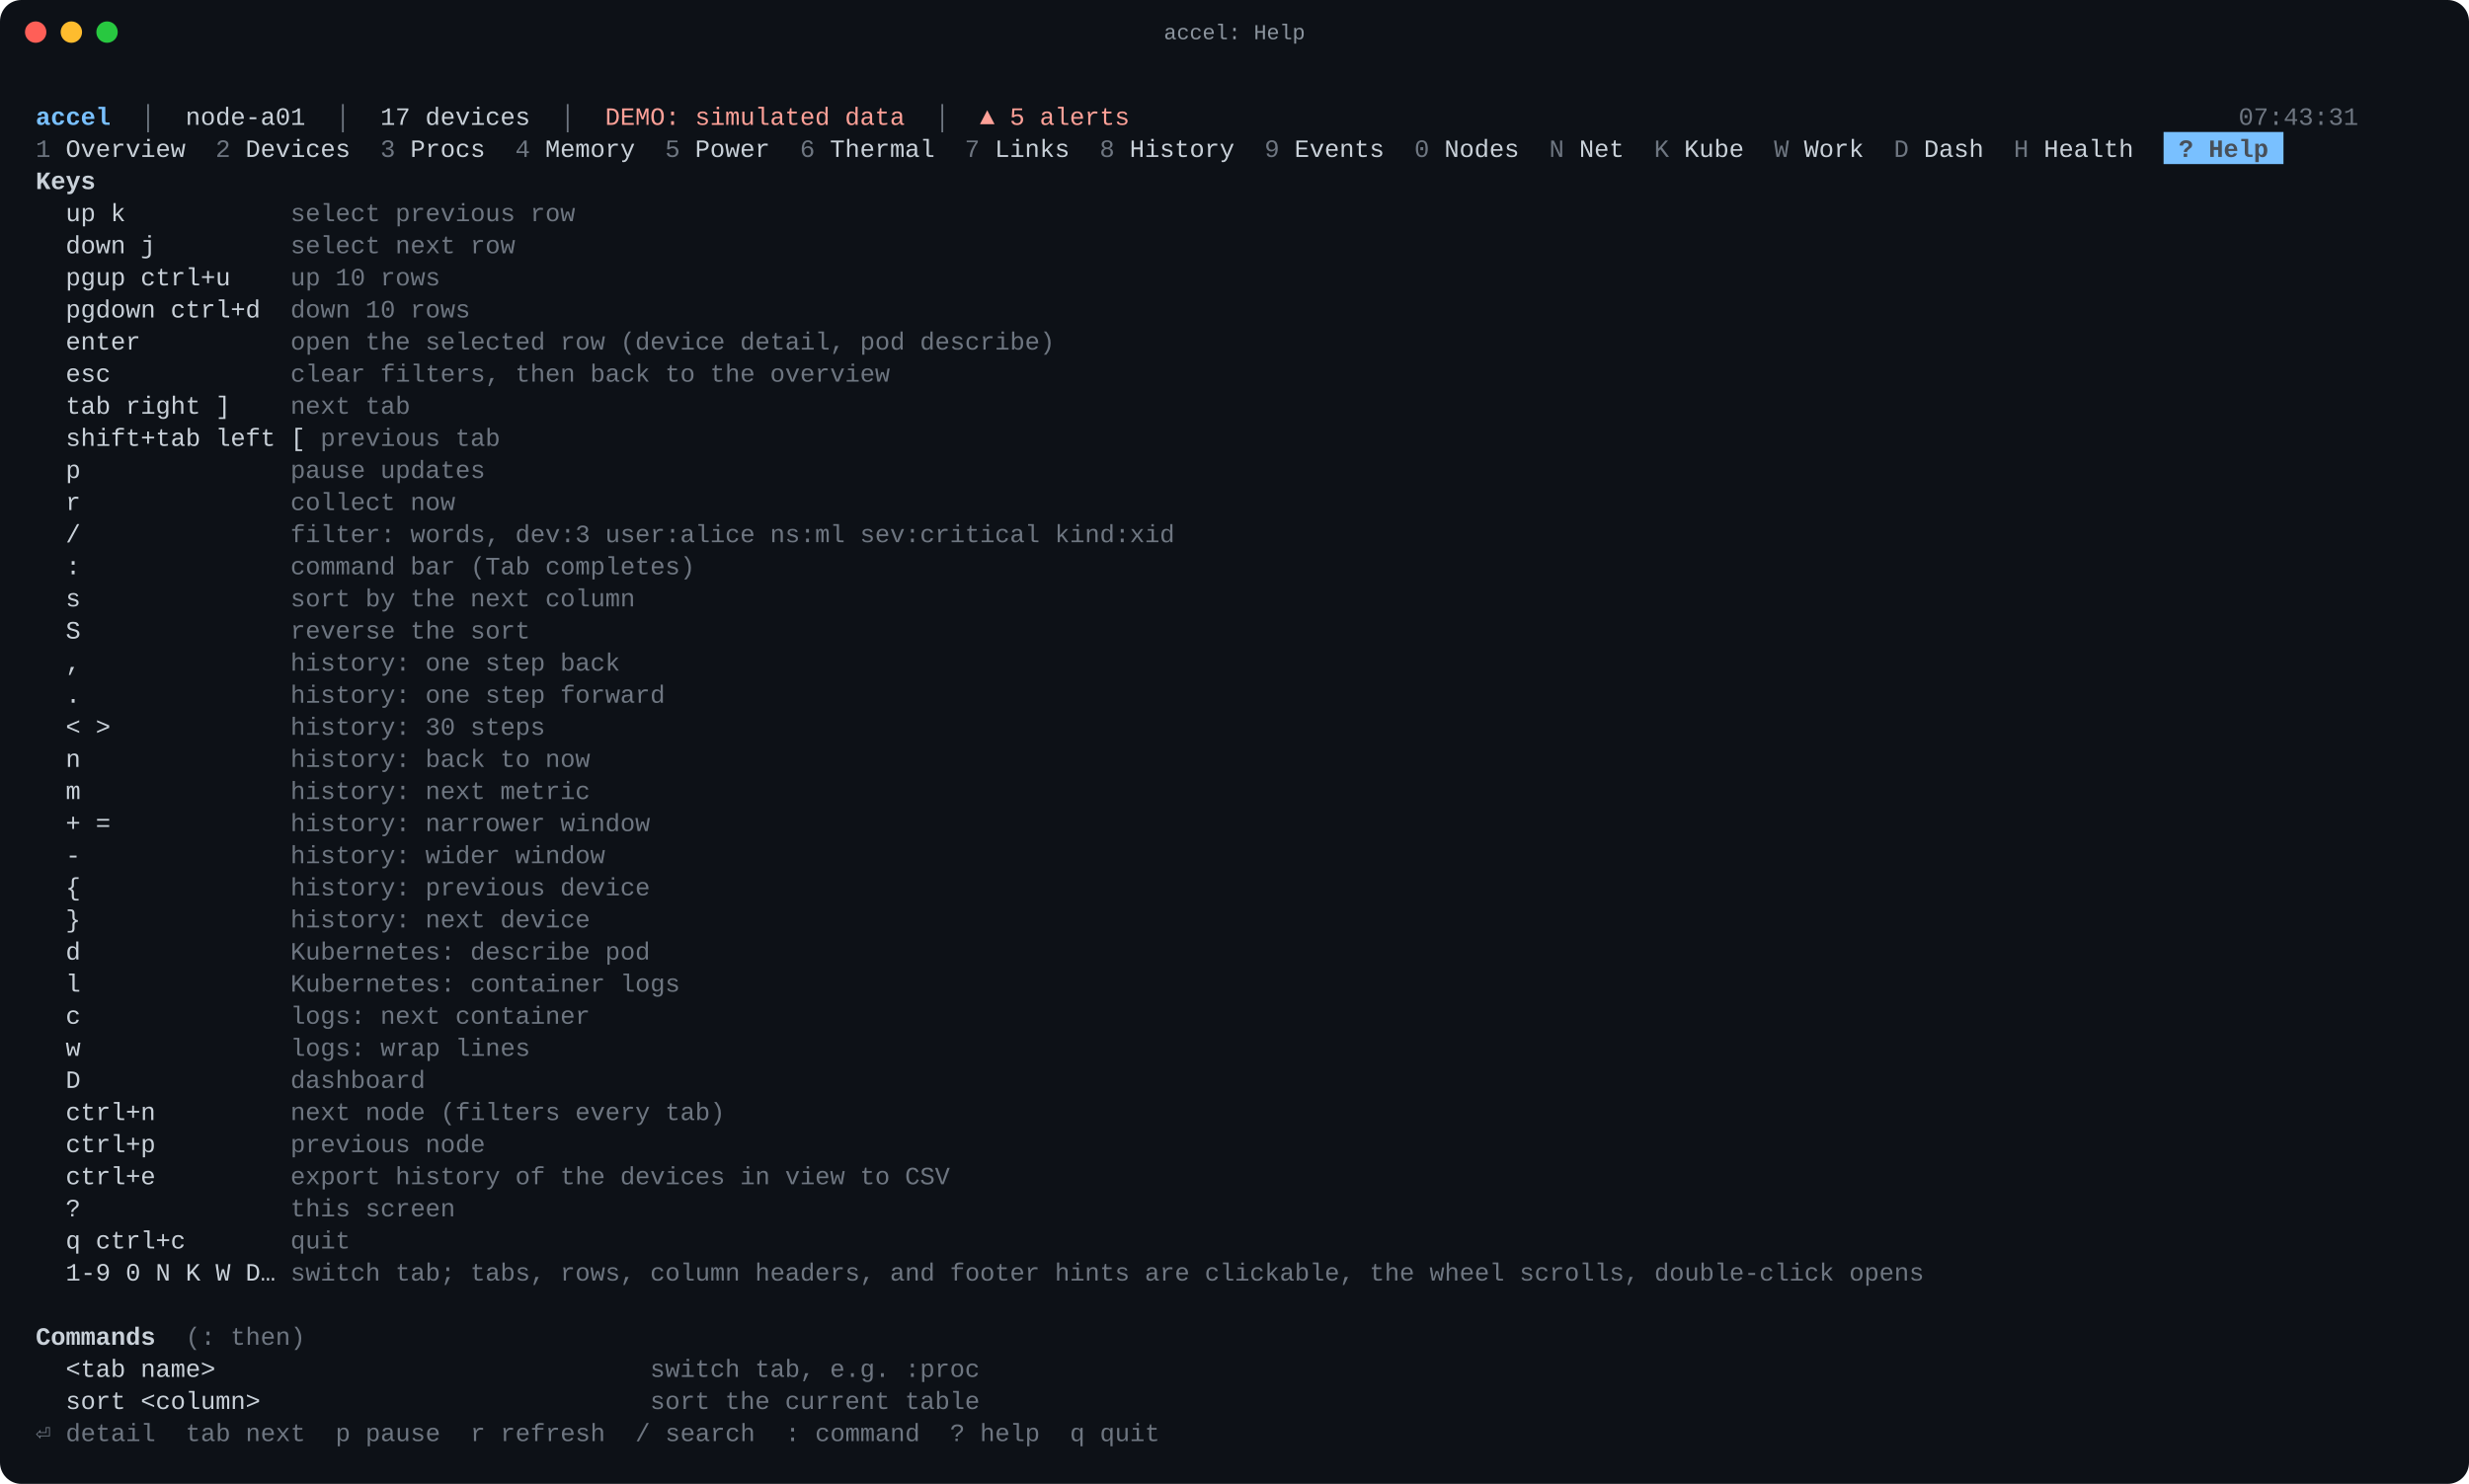
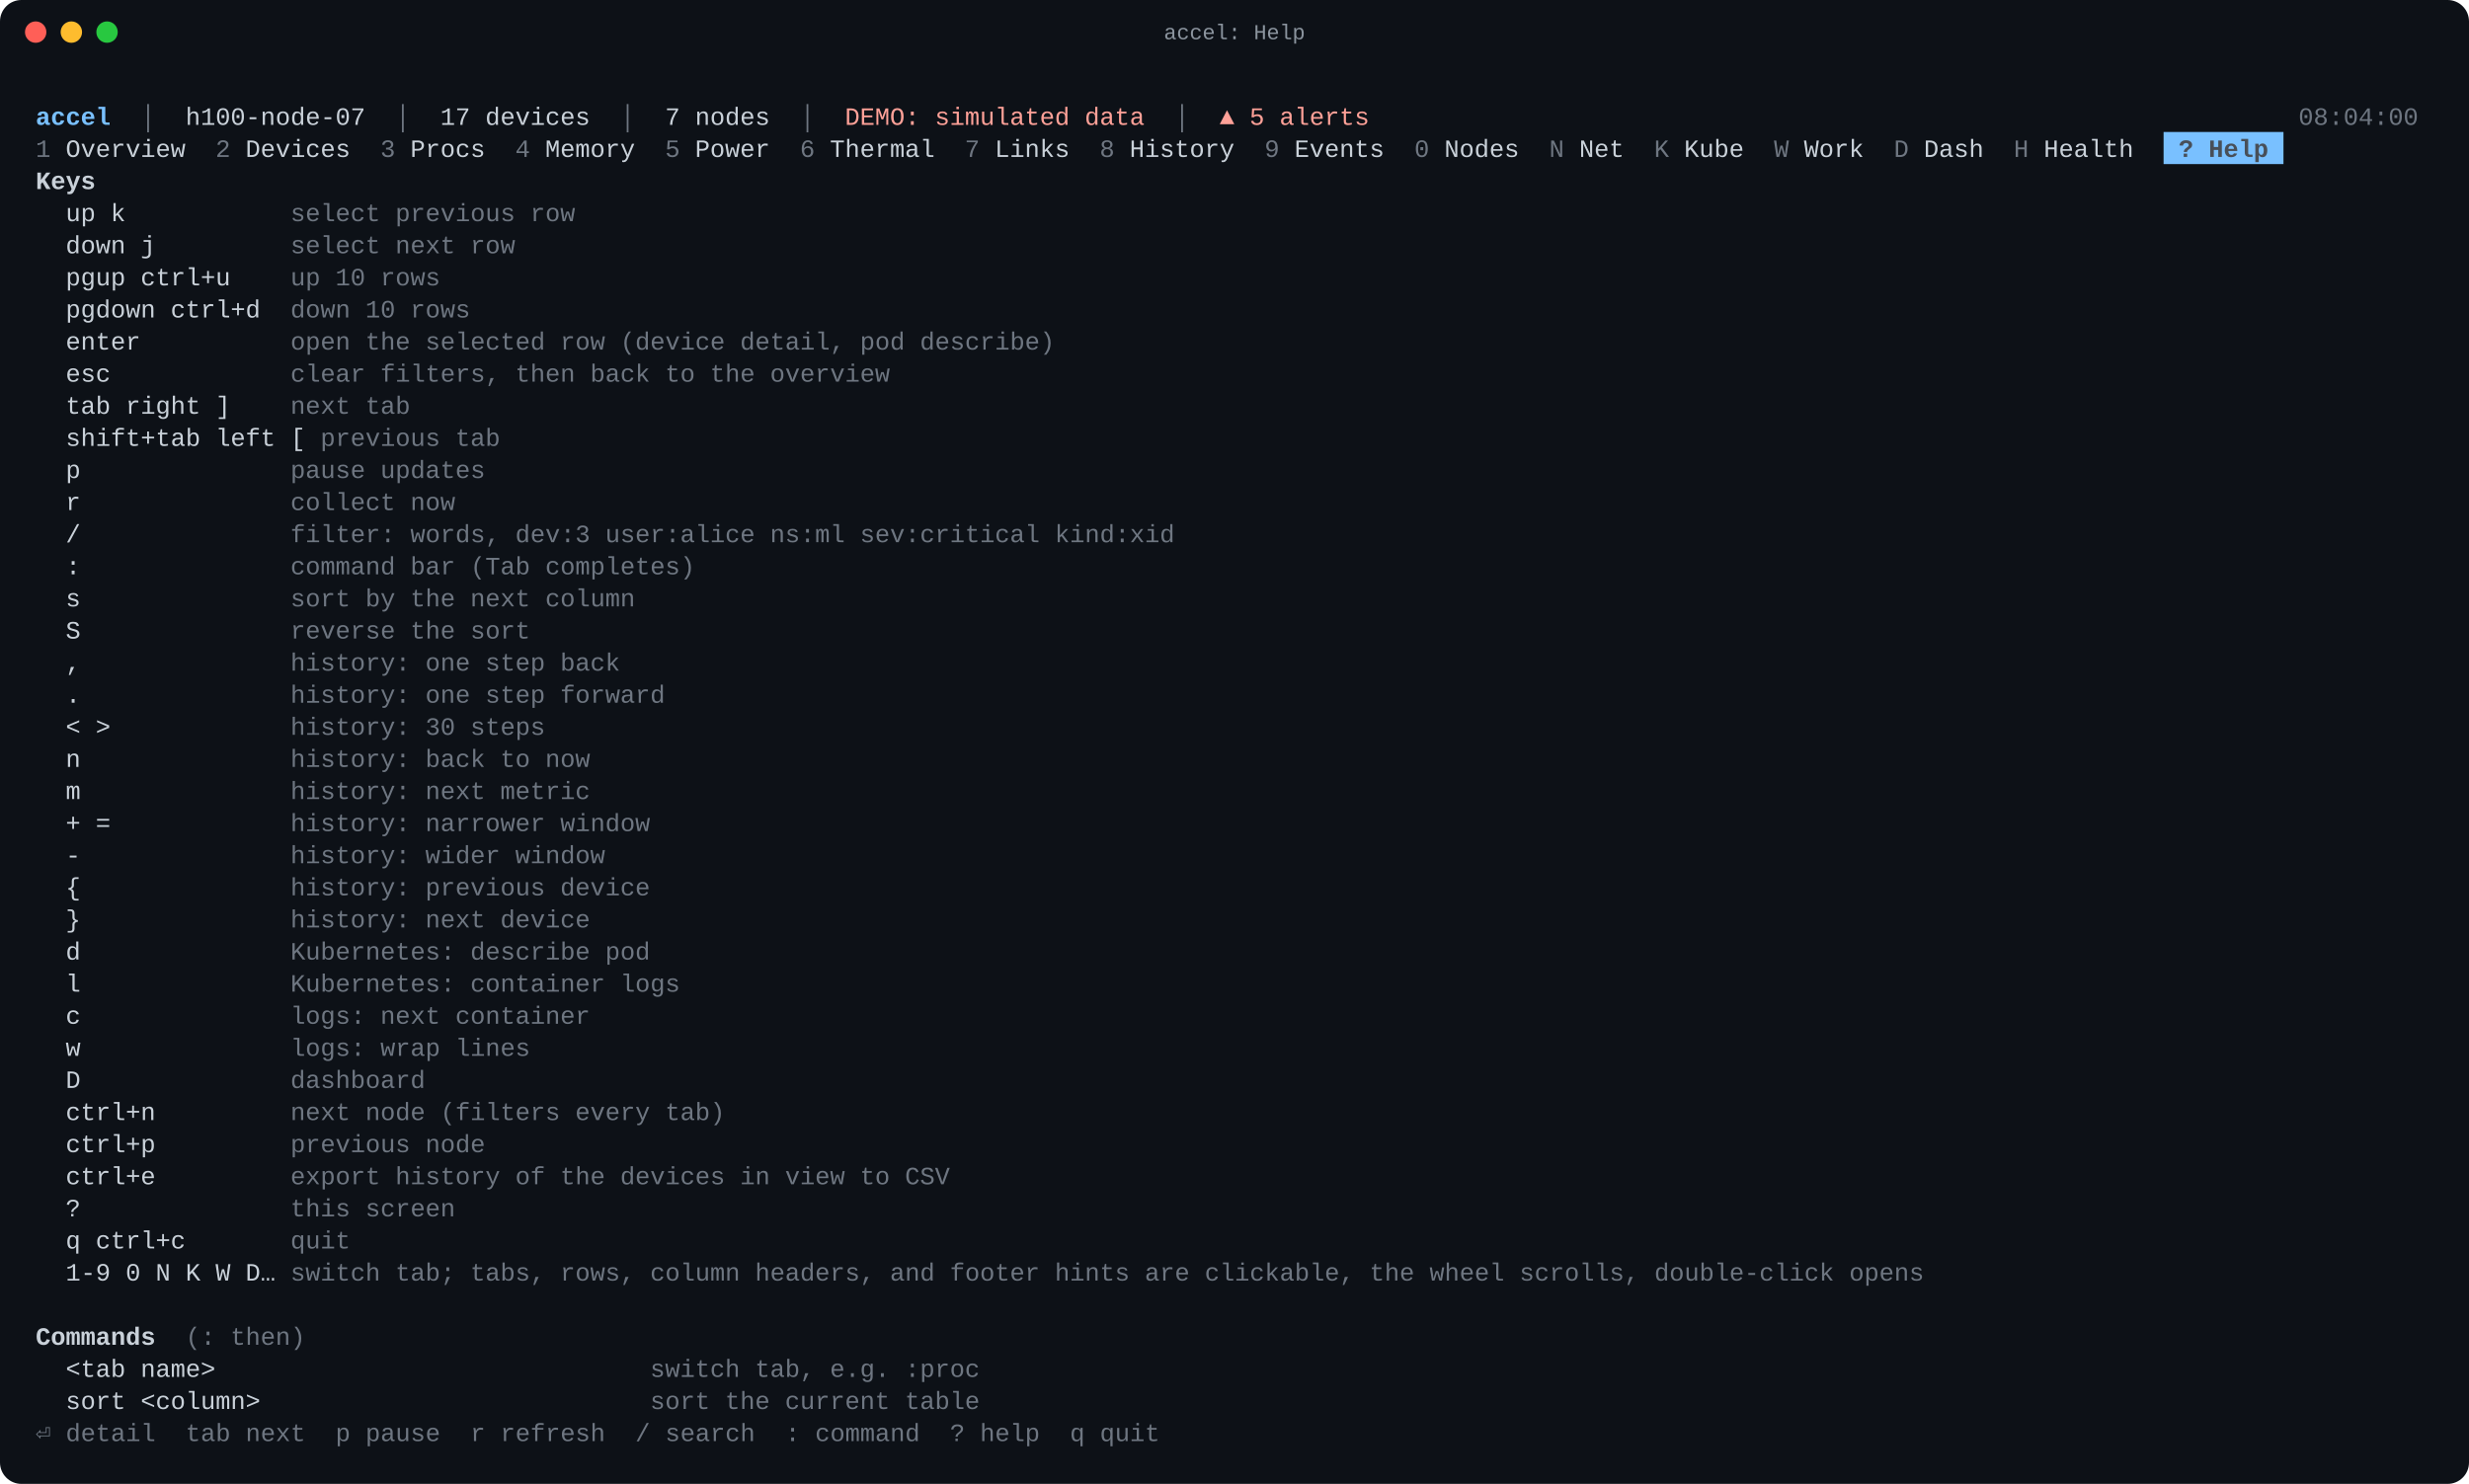
<svg xmlns="http://www.w3.org/2000/svg" width="1384" height="832" viewBox="0 0 1384 832" font-family="JetBrains Mono, SFMono-Regular, Menlo, Consolas, Liberation Mono, monospace" font-size="14">
  <rect width="100%" height="100%" rx="12" fill="#0d1117" />
  <circle cx="20" cy="18" r="6" fill="#ff5f57" />
  <circle cx="40" cy="18" r="6" fill="#febc2e" />
  <circle cx="60" cy="18" r="6" fill="#28c840" />
  <text x="50%" y="22" text-anchor="middle" fill="#8b949e" font-size="12">accel: Help</text>
  <g xml:space="preserve">
    <text y="70.0" fill="#c9d1d9" xml:space="preserve" style="white-space:pre">
      <tspan x="20.0" fill="#79c0ff" font-weight="bold">accel</tspan>
      <tspan x="62.0" fill="#6e7681">  │  </tspan>
-       <tspan x="104.0">node-a01</tspan>
-       <tspan x="171.2" fill="#6e7681">  │  </tspan>
-       <tspan x="213.2">17 devices</tspan>
-       <tspan x="297.2" fill="#6e7681">  │  </tspan>
-       <tspan x="339.2" fill="#ffa198">DEMO: simulated data</tspan>
-       <tspan x="507.2" fill="#6e7681">  │  </tspan>
-       <tspan x="549.2" fill="#ffa198">▲ 5 alerts</tspan>
-       <tspan x="1254.8" fill="#6e7681">07:43:31</tspan>
+       <tspan x="104.0">h100-node-07</tspan>
+       <tspan x="204.8" fill="#6e7681">  │  </tspan>
+       <tspan x="246.8">17 devices</tspan>
+       <tspan x="330.8" fill="#6e7681">  │  </tspan>
+       <tspan x="372.8">7 nodes</tspan>
+       <tspan x="431.6" fill="#6e7681">  │  </tspan>
+       <tspan x="473.6" fill="#ffa198">DEMO: simulated data</tspan>
+       <tspan x="641.6" fill="#6e7681">  │  </tspan>
+       <tspan x="683.6" fill="#ffa198">▲ 5 alerts</tspan>
+       <tspan x="1288.4" fill="#6e7681">08:04:00</tspan>
    </text>
    <rect x="1212.8" y="74.0" width="67.2" height="18.0" fill="#79c0ff" />
    <text y="88.0" fill="#c9d1d9" xml:space="preserve" style="white-space:pre">
      <tspan x="20.0" fill="#6e7681">1</tspan>
      <tspan x="28.4"> Overview  </tspan>
      <tspan x="120.8" fill="#6e7681">2</tspan>
      <tspan x="129.2"> Devices  </tspan>
      <tspan x="213.2" fill="#6e7681">3</tspan>
      <tspan x="221.6"> Procs  </tspan>
      <tspan x="288.8" fill="#6e7681">4</tspan>
      <tspan x="297.2"> Memory  </tspan>
      <tspan x="372.8" fill="#6e7681">5</tspan>
      <tspan x="381.2"> Power  </tspan>
      <tspan x="448.4" fill="#6e7681">6</tspan>
      <tspan x="456.8"> Thermal  </tspan>
      <tspan x="540.8" fill="#6e7681">7</tspan>
      <tspan x="549.2"> Links  </tspan>
      <tspan x="616.4" fill="#6e7681">8</tspan>
      <tspan x="624.8"> History  </tspan>
      <tspan x="708.8" fill="#6e7681">9</tspan>
      <tspan x="717.2"> Events  </tspan>
      <tspan x="792.8" fill="#6e7681">0</tspan>
      <tspan x="801.2"> Nodes  </tspan>
      <tspan x="868.4" fill="#6e7681">N</tspan>
      <tspan x="876.8"> Net  </tspan>
      <tspan x="927.2" fill="#6e7681">K</tspan>
      <tspan x="935.6"> Kube  </tspan>
      <tspan x="994.4" fill="#6e7681">W</tspan>
      <tspan x="1002.8"> Work  </tspan>
      <tspan x="1061.6" fill="#6e7681">D</tspan>
      <tspan x="1070.0"> Dash  </tspan>
      <tspan x="1128.8" fill="#6e7681">H</tspan>
      <tspan x="1137.2"> Health  </tspan>
      <tspan x="1212.8" fill="#484f58" font-weight="bold"> ? Help </tspan>
    </text>
    <text y="106.0" fill="#c9d1d9" xml:space="preserve" style="white-space:pre">
      <tspan x="20.0" font-weight="bold">Keys</tspan>
    </text>
    <text y="124.0" fill="#c9d1d9" xml:space="preserve" style="white-space:pre">
      <tspan x="20.0">  up k           </tspan>
      <tspan x="162.8" fill="#6e7681">select previous row</tspan>
    </text>
    <text y="142.0" fill="#c9d1d9" xml:space="preserve" style="white-space:pre">
      <tspan x="20.0">  down j         </tspan>
      <tspan x="162.8" fill="#6e7681">select next row</tspan>
    </text>
    <text y="160.0" fill="#c9d1d9" xml:space="preserve" style="white-space:pre">
      <tspan x="20.0">  pgup ctrl+u    </tspan>
      <tspan x="162.8" fill="#6e7681">up 10 rows</tspan>
    </text>
    <text y="178.0" fill="#c9d1d9" xml:space="preserve" style="white-space:pre">
      <tspan x="20.0">  pgdown ctrl+d  </tspan>
      <tspan x="162.8" fill="#6e7681">down 10 rows</tspan>
    </text>
    <text y="196.0" fill="#c9d1d9" xml:space="preserve" style="white-space:pre">
      <tspan x="20.0">  enter          </tspan>
      <tspan x="162.8" fill="#6e7681">open the selected row (device detail, pod describe)</tspan>
    </text>
    <text y="214.0" fill="#c9d1d9" xml:space="preserve" style="white-space:pre">
      <tspan x="20.0">  esc            </tspan>
      <tspan x="162.8" fill="#6e7681">clear filters, then back to the overview</tspan>
    </text>
    <text y="232.0" fill="#c9d1d9" xml:space="preserve" style="white-space:pre">
      <tspan x="20.0">  tab right ]    </tspan>
      <tspan x="162.8" fill="#6e7681">next tab</tspan>
    </text>
    <text y="250.0" fill="#c9d1d9" xml:space="preserve" style="white-space:pre">
      <tspan x="20.0">  shift+tab left [ </tspan>
      <tspan x="179.6" fill="#6e7681">previous tab</tspan>
    </text>
    <text y="268.0" fill="#c9d1d9" xml:space="preserve" style="white-space:pre">
      <tspan x="20.0">  p              </tspan>
      <tspan x="162.8" fill="#6e7681">pause updates</tspan>
    </text>
    <text y="286.0" fill="#c9d1d9" xml:space="preserve" style="white-space:pre">
      <tspan x="20.0">  r              </tspan>
      <tspan x="162.8" fill="#6e7681">collect now</tspan>
    </text>
    <text y="304.0" fill="#c9d1d9" xml:space="preserve" style="white-space:pre">
      <tspan x="20.0">  /              </tspan>
      <tspan x="162.8" fill="#6e7681">filter: words, dev:3 user:alice ns:ml sev:critical kind:xid</tspan>
    </text>
    <text y="322.0" fill="#c9d1d9" xml:space="preserve" style="white-space:pre">
      <tspan x="20.0">  :              </tspan>
      <tspan x="162.8" fill="#6e7681">command bar (Tab completes)</tspan>
    </text>
    <text y="340.0" fill="#c9d1d9" xml:space="preserve" style="white-space:pre">
      <tspan x="20.0">  s              </tspan>
      <tspan x="162.8" fill="#6e7681">sort by the next column</tspan>
    </text>
    <text y="358.0" fill="#c9d1d9" xml:space="preserve" style="white-space:pre">
      <tspan x="20.0">  S              </tspan>
      <tspan x="162.8" fill="#6e7681">reverse the sort</tspan>
    </text>
    <text y="376.0" fill="#c9d1d9" xml:space="preserve" style="white-space:pre">
      <tspan x="20.0">  ,              </tspan>
      <tspan x="162.8" fill="#6e7681">history: one step back</tspan>
    </text>
    <text y="394.0" fill="#c9d1d9" xml:space="preserve" style="white-space:pre">
      <tspan x="20.0">  .              </tspan>
      <tspan x="162.8" fill="#6e7681">history: one step forward</tspan>
    </text>
    <text y="412.0" fill="#c9d1d9" xml:space="preserve" style="white-space:pre">
      <tspan x="20.0">  &lt; &gt;            </tspan>
      <tspan x="162.8" fill="#6e7681">history: 30 steps</tspan>
    </text>
    <text y="430.0" fill="#c9d1d9" xml:space="preserve" style="white-space:pre">
      <tspan x="20.0">  n              </tspan>
      <tspan x="162.8" fill="#6e7681">history: back to now</tspan>
    </text>
    <text y="448.0" fill="#c9d1d9" xml:space="preserve" style="white-space:pre">
      <tspan x="20.0">  m              </tspan>
      <tspan x="162.8" fill="#6e7681">history: next metric</tspan>
    </text>
    <text y="466.0" fill="#c9d1d9" xml:space="preserve" style="white-space:pre">
      <tspan x="20.0">  + =            </tspan>
      <tspan x="162.8" fill="#6e7681">history: narrower window</tspan>
    </text>
    <text y="484.0" fill="#c9d1d9" xml:space="preserve" style="white-space:pre">
      <tspan x="20.0">  -              </tspan>
      <tspan x="162.8" fill="#6e7681">history: wider window</tspan>
    </text>
    <text y="502.0" fill="#c9d1d9" xml:space="preserve" style="white-space:pre">
      <tspan x="20.0">  {              </tspan>
      <tspan x="162.8" fill="#6e7681">history: previous device</tspan>
    </text>
    <text y="520.0" fill="#c9d1d9" xml:space="preserve" style="white-space:pre">
      <tspan x="20.0">  }              </tspan>
      <tspan x="162.8" fill="#6e7681">history: next device</tspan>
    </text>
    <text y="538.0" fill="#c9d1d9" xml:space="preserve" style="white-space:pre">
      <tspan x="20.0">  d              </tspan>
      <tspan x="162.8" fill="#6e7681">Kubernetes: describe pod</tspan>
    </text>
    <text y="556.0" fill="#c9d1d9" xml:space="preserve" style="white-space:pre">
      <tspan x="20.0">  l              </tspan>
      <tspan x="162.8" fill="#6e7681">Kubernetes: container logs</tspan>
    </text>
    <text y="574.0" fill="#c9d1d9" xml:space="preserve" style="white-space:pre">
      <tspan x="20.0">  c              </tspan>
      <tspan x="162.8" fill="#6e7681">logs: next container</tspan>
    </text>
    <text y="592.0" fill="#c9d1d9" xml:space="preserve" style="white-space:pre">
      <tspan x="20.0">  w              </tspan>
      <tspan x="162.8" fill="#6e7681">logs: wrap lines</tspan>
    </text>
    <text y="610.0" fill="#c9d1d9" xml:space="preserve" style="white-space:pre">
      <tspan x="20.0">  D              </tspan>
      <tspan x="162.8" fill="#6e7681">dashboard</tspan>
    </text>
    <text y="628.0" fill="#c9d1d9" xml:space="preserve" style="white-space:pre">
      <tspan x="20.0">  ctrl+n         </tspan>
      <tspan x="162.8" fill="#6e7681">next node (filters every tab)</tspan>
    </text>
    <text y="646.0" fill="#c9d1d9" xml:space="preserve" style="white-space:pre">
      <tspan x="20.0">  ctrl+p         </tspan>
      <tspan x="162.8" fill="#6e7681">previous node</tspan>
    </text>
    <text y="664.0" fill="#c9d1d9" xml:space="preserve" style="white-space:pre">
      <tspan x="20.0">  ctrl+e         </tspan>
      <tspan x="162.8" fill="#6e7681">export history of the devices in view to CSV</tspan>
    </text>
    <text y="682.0" fill="#c9d1d9" xml:space="preserve" style="white-space:pre">
      <tspan x="20.0">  ?              </tspan>
      <tspan x="162.8" fill="#6e7681">this screen</tspan>
    </text>
    <text y="700.0" fill="#c9d1d9" xml:space="preserve" style="white-space:pre">
      <tspan x="20.0">  q ctrl+c       </tspan>
      <tspan x="162.8" fill="#6e7681">quit</tspan>
    </text>
    <text y="718.0" fill="#c9d1d9" xml:space="preserve" style="white-space:pre">
      <tspan x="20.0">  1-9 0 N K W D… </tspan>
      <tspan x="162.8" fill="#6e7681">switch tab; tabs, rows, column headers, and footer hints are clickable, the wheel scrolls, double-click opens</tspan>
    </text>
    <text y="754.0" fill="#c9d1d9" xml:space="preserve" style="white-space:pre">
      <tspan x="20.0" font-weight="bold">Commands</tspan>
      <tspan x="87.2" fill="#6e7681">  (: then)</tspan>
    </text>
    <text y="772.0" fill="#c9d1d9" xml:space="preserve" style="white-space:pre">
      <tspan x="20.0">  &lt;tab name&gt;                             </tspan>
      <tspan x="364.4" fill="#6e7681">switch tab, e.g. :proc</tspan>
    </text>
    <text y="790.0" fill="#c9d1d9" xml:space="preserve" style="white-space:pre">
      <tspan x="20.0">  sort &lt;column&gt;                          </tspan>
      <tspan x="364.4" fill="#6e7681">sort the current table</tspan>
    </text>
    <text y="808.0" fill="#c9d1d9" xml:space="preserve" style="white-space:pre">
      <tspan x="20.0" fill="#6e7681">⏎ detail  tab next  p pause  r refresh  / search  : command  ? help  q quit</tspan>
    </text>
  </g>
</svg>
